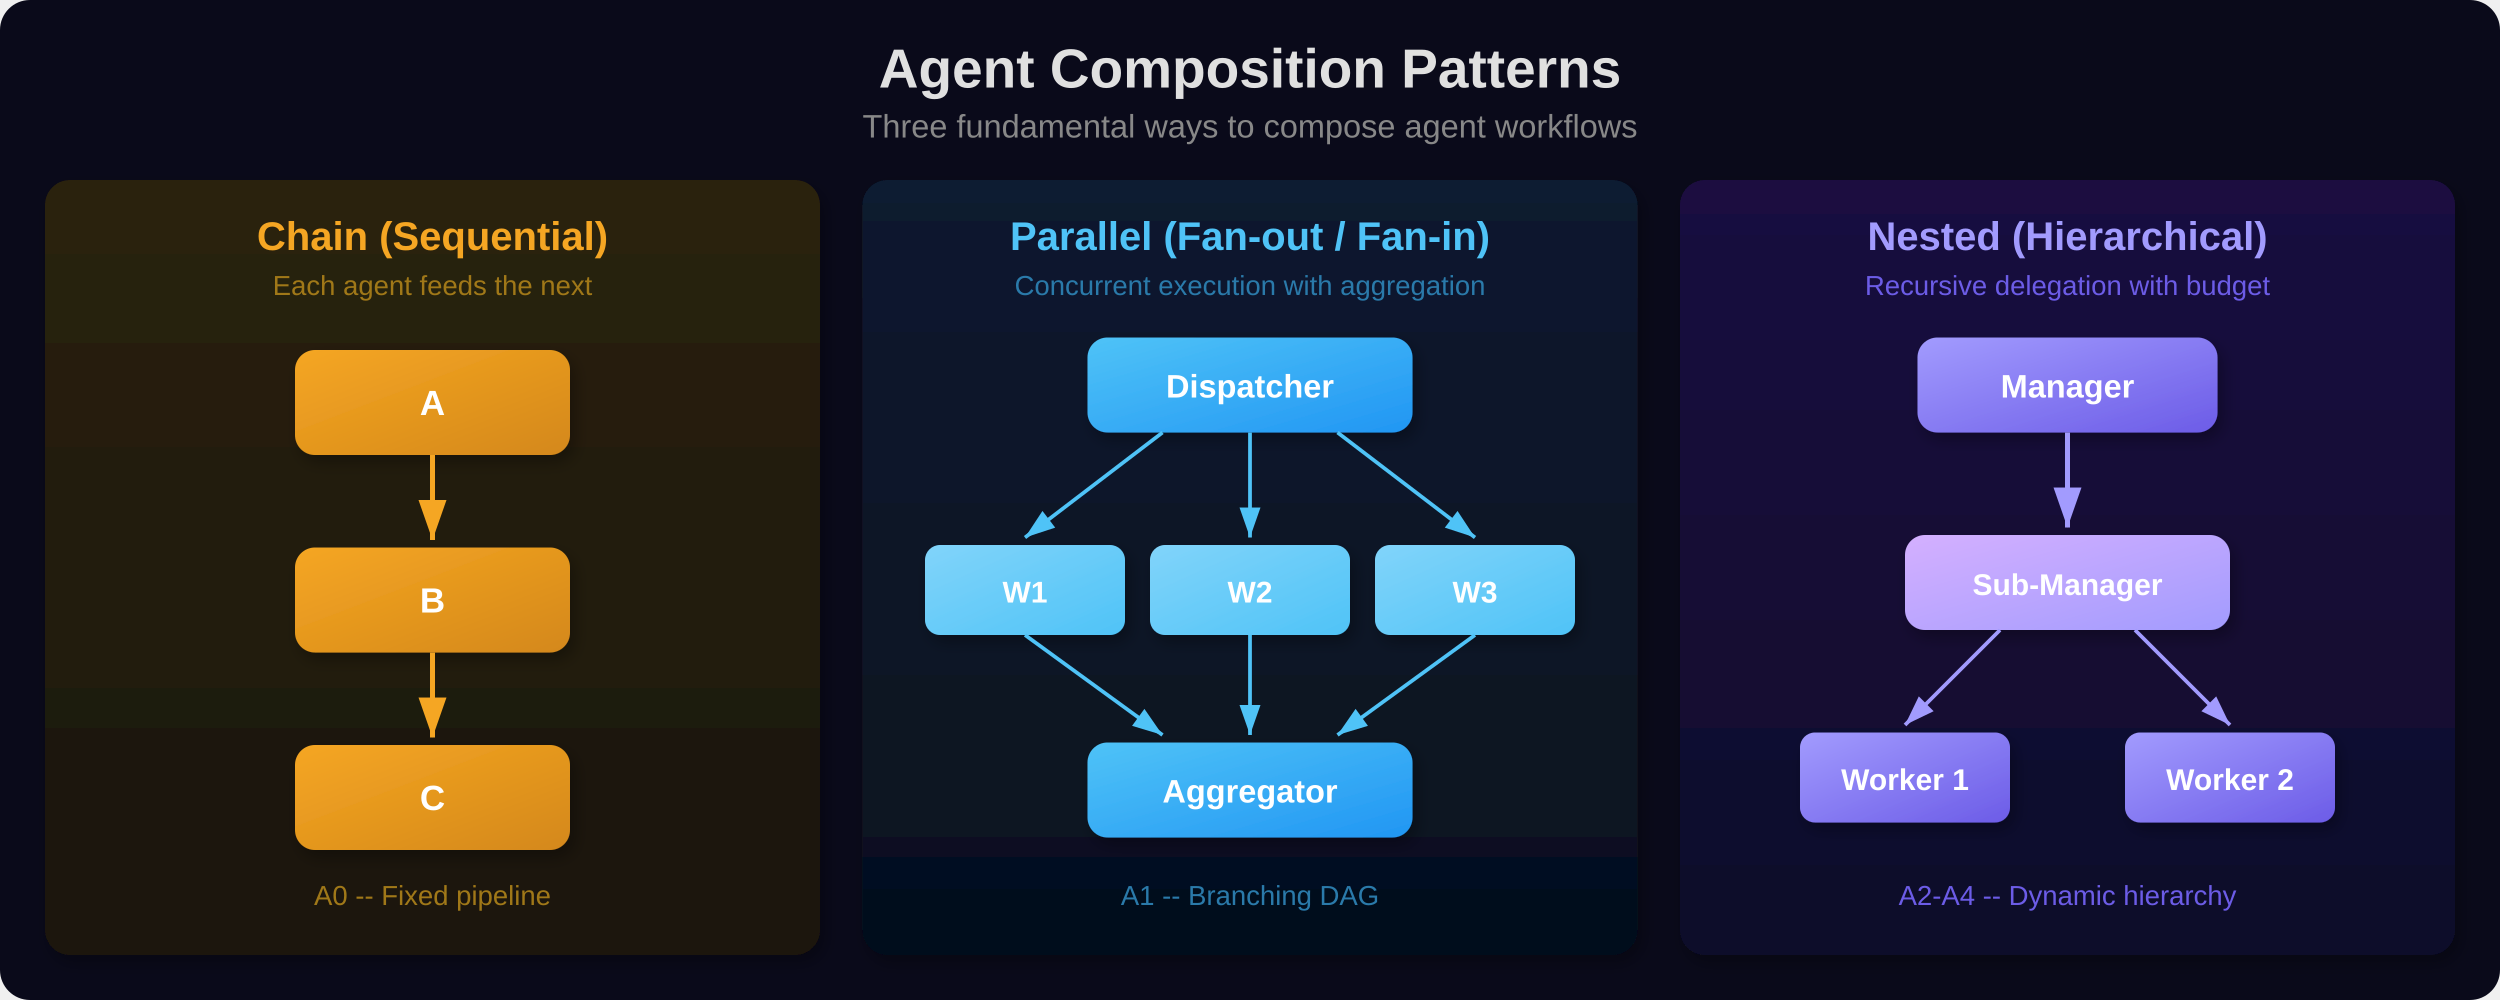
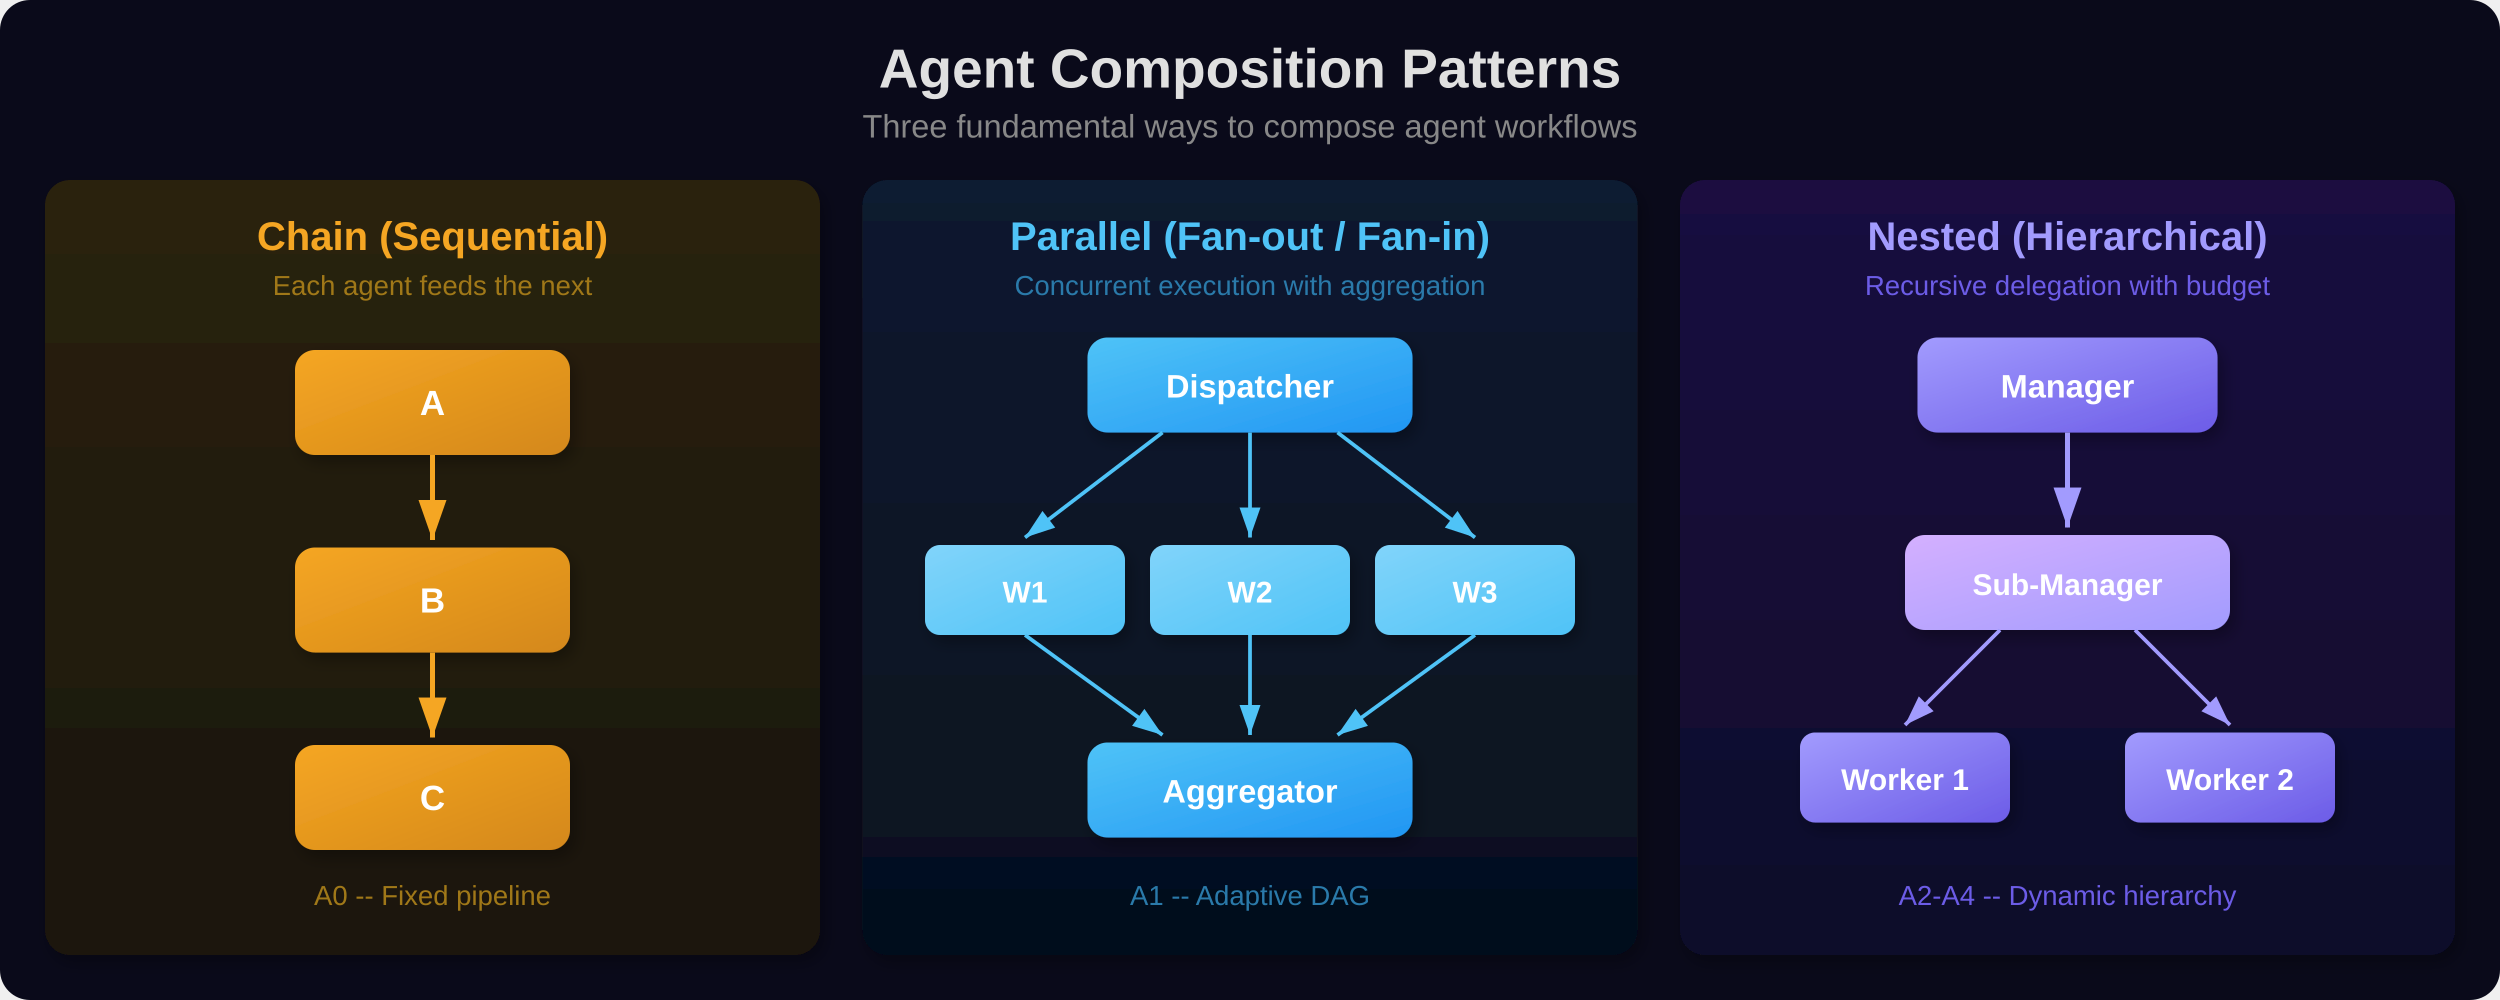
<svg xmlns="http://www.w3.org/2000/svg" viewBox="0 0 1000 400" font-family="'Segoe UI', Arial, sans-serif">
  <defs>
    <linearGradient id="chain-bg" x1="0%" y1="0%" x2="0%" y2="100%">
      <stop offset="0%" style="stop-color:#2a2210" />
      <stop offset="100%" style="stop-color:#1a1608" />
    </linearGradient>
    <linearGradient id="chain-node" x1="0%" y1="0%" x2="100%" y2="100%">
      <stop offset="0%" style="stop-color:#f5a623" />
      <stop offset="100%" style="stop-color:#d4881a" />
    </linearGradient>
    <linearGradient id="par-bg" x1="0%" y1="0%" x2="0%" y2="100%">
      <stop offset="0%" style="stop-color:#0a1a30" />
      <stop offset="100%" style="stop-color:#06101e" />
    </linearGradient>
    <linearGradient id="par-node" x1="0%" y1="0%" x2="100%" y2="100%">
      <stop offset="0%" style="stop-color:#4fc3f7" />
      <stop offset="100%" style="stop-color:#2196f3" />
    </linearGradient>
    <linearGradient id="par-worker" x1="0%" y1="0%" x2="100%" y2="100%">
      <stop offset="0%" style="stop-color:#81d4fa" />
      <stop offset="100%" style="stop-color:#4fc3f7" />
    </linearGradient>
    <linearGradient id="nest-bg" x1="0%" y1="0%" x2="0%" y2="100%">
      <stop offset="0%" style="stop-color:#1a1040" />
      <stop offset="100%" style="stop-color:#0e0a2a" />
    </linearGradient>
    <linearGradient id="nest-node" x1="0%" y1="0%" x2="100%" y2="100%">
      <stop offset="0%" style="stop-color:#a29bfe" />
      <stop offset="100%" style="stop-color:#6c5ce7" />
    </linearGradient>
    <linearGradient id="nest-sub" x1="0%" y1="0%" x2="100%" y2="100%">
      <stop offset="0%" style="stop-color:#d4b0ff" />
      <stop offset="100%" style="stop-color:#a29bfe" />
    </linearGradient>
    <filter id="shadow" x="-20%" y="-20%" width="140%" height="140%">
      <feGaussianBlur in="SourceAlpha" stdDeviation="3" result="blur" />
      <feOffset dx="2" dy="3" result="offsetBlur" />
      <feFlood flood-color="#000" flood-opacity="0.3" result="color" />
      <feComposite in="color" in2="offsetBlur" operator="in" result="shadow" />
      <feMerge>
        <feMergeNode in="shadow" />
        <feMergeNode in="SourceGraphic" />
      </feMerge>
    </filter>
    <marker id="arr-yellow" viewBox="0 0 10 7" refX="10" refY="3.5" markerWidth="8" markerHeight="6" orient="auto-start-reverse">
      <polygon points="0 0, 10 3.5, 0 7" fill="#f5a623" />
    </marker>
    <marker id="arr-blue" viewBox="0 0 10 7" refX="10" refY="3.5" markerWidth="8" markerHeight="6" orient="auto-start-reverse">
      <polygon points="0 0, 10 3.5, 0 7" fill="#4fc3f7" />
    </marker>
    <marker id="arr-purple" viewBox="0 0 10 7" refX="10" refY="3.5" markerWidth="8" markerHeight="6" orient="auto-start-reverse">
      <polygon points="0 0, 10 3.5, 0 7" fill="#a29bfe" />
    </marker>
  </defs>
  <rect width="1000" height="400" rx="12" fill="#0a0a1a" />
  <text x="500" y="35" text-anchor="middle" fill="#e0e0e0" font-size="22" font-weight="bold">Agent Composition Patterns</text>
  <text x="500" y="55" text-anchor="middle" fill="#888" font-size="13">Three fundamental ways to compose agent workflows</text>
  <rect x="18" y="72" width="310" height="310" rx="10" fill="url(#chain-bg)" filter="url(#shadow)" />
  <text x="173" y="100" text-anchor="middle" fill="#f5a623" font-size="16" font-weight="bold">Chain (Sequential)</text>
  <text x="173" y="118" text-anchor="middle" fill="#a07818" font-size="11">Each agent feeds the next</text>
  <rect x="118" y="140" width="110" height="42" rx="8" fill="url(#chain-node)" filter="url(#shadow)" />
  <text x="173" y="166" text-anchor="middle" fill="#fff" font-size="14" font-weight="bold">A</text>
  <line x1="173" y1="182" x2="173" y2="216" stroke="#f5a623" stroke-width="2" marker-end="url(#arr-yellow)" />
  <rect x="118" y="219" width="110" height="42" rx="8" fill="url(#chain-node)" filter="url(#shadow)" />
  <text x="173" y="245" text-anchor="middle" fill="#fff" font-size="14" font-weight="bold">B</text>
  <line x1="173" y1="261" x2="173" y2="295" stroke="#f5a623" stroke-width="2" marker-end="url(#arr-yellow)" />
  <rect x="118" y="298" width="110" height="42" rx="8" fill="url(#chain-node)" filter="url(#shadow)" />
  <text x="173" y="324" text-anchor="middle" fill="#fff" font-size="14" font-weight="bold">C</text>
  <text x="173" y="362" text-anchor="middle" fill="#a07818" font-size="11">A0 -- Fixed pipeline</text>
  <rect x="345" y="72" width="310" height="310" rx="10" fill="url(#par-bg)" filter="url(#shadow)" />
  <text x="500" y="100" text-anchor="middle" fill="#4fc3f7" font-size="16" font-weight="bold">Parallel (Fan-out / Fan-in)</text>
  <text x="500" y="118" text-anchor="middle" fill="#2a7aaa" font-size="11">Concurrent execution with aggregation</text>
  <rect x="435" y="135" width="130" height="38" rx="8" fill="url(#par-node)" filter="url(#shadow)" />
  <text x="500" y="159" text-anchor="middle" fill="#fff" font-size="13" font-weight="bold">Dispatcher</text>
  <line x1="465" y1="173" x2="410" y2="215" stroke="#4fc3f7" stroke-width="1.5" marker-end="url(#arr-blue)" />
  <line x1="500" y1="173" x2="500" y2="215" stroke="#4fc3f7" stroke-width="1.5" marker-end="url(#arr-blue)" />
  <line x1="535" y1="173" x2="590" y2="215" stroke="#4fc3f7" stroke-width="1.5" marker-end="url(#arr-blue)" />
  <rect x="370" y="218" width="80" height="36" rx="6" fill="url(#par-worker)" filter="url(#shadow)" />
  <text x="410" y="241" text-anchor="middle" fill="#fff" font-size="12" font-weight="bold">W1</text>
  <rect x="460" y="218" width="80" height="36" rx="6" fill="url(#par-worker)" filter="url(#shadow)" />
  <text x="500" y="241" text-anchor="middle" fill="#fff" font-size="12" font-weight="bold">W2</text>
  <rect x="550" y="218" width="80" height="36" rx="6" fill="url(#par-worker)" filter="url(#shadow)" />
  <text x="590" y="241" text-anchor="middle" fill="#fff" font-size="12" font-weight="bold">W3</text>
  <line x1="410" y1="254" x2="465" y2="294" stroke="#4fc3f7" stroke-width="1.5" marker-end="url(#arr-blue)" />
  <line x1="500" y1="254" x2="500" y2="294" stroke="#4fc3f7" stroke-width="1.5" marker-end="url(#arr-blue)" />
  <line x1="590" y1="254" x2="535" y2="294" stroke="#4fc3f7" stroke-width="1.5" marker-end="url(#arr-blue)" />
  <rect x="435" y="297" width="130" height="38" rx="8" fill="url(#par-node)" filter="url(#shadow)" />
  <text x="500" y="321" text-anchor="middle" fill="#fff" font-size="13" font-weight="bold">Aggregator</text>
-   <text x="500" y="362" text-anchor="middle" fill="#2a7aaa" font-size="11">A1 -- Branching DAG</text>
+   <text x="500" y="362" text-anchor="middle" fill="#2a7aaa" font-size="11">A1 -- Adaptive DAG</text>
  <rect x="672" y="72" width="310" height="310" rx="10" fill="url(#nest-bg)" filter="url(#shadow)" />
  <text x="827" y="100" text-anchor="middle" fill="#a29bfe" font-size="16" font-weight="bold">Nested (Hierarchical)</text>
  <text x="827" y="118" text-anchor="middle" fill="#6c5ce7" font-size="11">Recursive delegation with budget</text>
  <rect x="767" y="135" width="120" height="38" rx="8" fill="url(#nest-node)" filter="url(#shadow)" />
  <text x="827" y="159" text-anchor="middle" fill="#fff" font-size="13" font-weight="bold">Manager</text>
  <line x1="827" y1="173" x2="827" y2="211" stroke="#a29bfe" stroke-width="2" marker-end="url(#arr-purple)" />
  <rect x="762" y="214" width="130" height="38" rx="8" fill="url(#nest-sub)" filter="url(#shadow)" />
  <text x="827" y="238" text-anchor="middle" fill="#fff" font-size="12" font-weight="bold">Sub-Manager</text>
  <line x1="800" y1="252" x2="762" y2="290" stroke="#a29bfe" stroke-width="1.5" marker-end="url(#arr-purple)" />
  <line x1="854" y1="252" x2="892" y2="290" stroke="#a29bfe" stroke-width="1.5" marker-end="url(#arr-purple)" />
  <rect x="720" y="293" width="84" height="36" rx="6" fill="url(#nest-node)" filter="url(#shadow)" />
  <text x="762" y="316" text-anchor="middle" fill="#fff" font-size="12" font-weight="bold">Worker 1</text>
  <rect x="850" y="293" width="84" height="36" rx="6" fill="url(#nest-node)" filter="url(#shadow)" />
  <text x="892" y="316" text-anchor="middle" fill="#fff" font-size="12" font-weight="bold">Worker 2</text>
  <text x="827" y="362" text-anchor="middle" fill="#6c5ce7" font-size="11">A2-A4 -- Dynamic hierarchy</text>
</svg>
